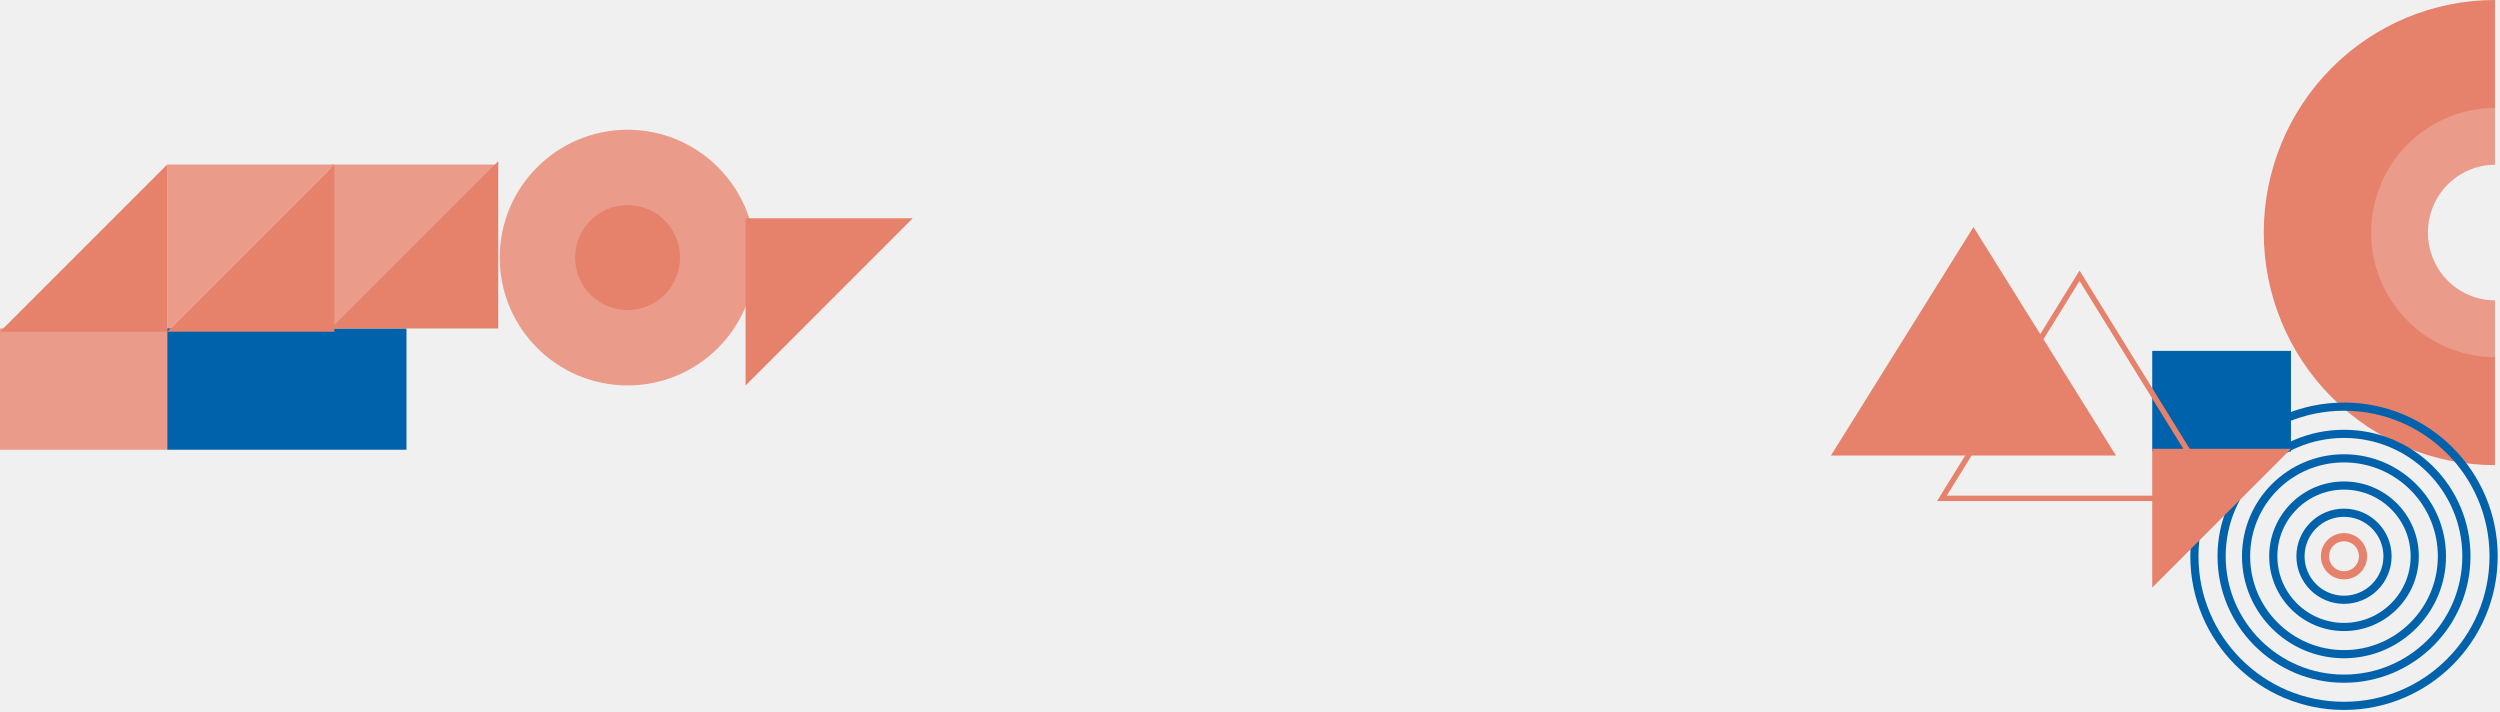
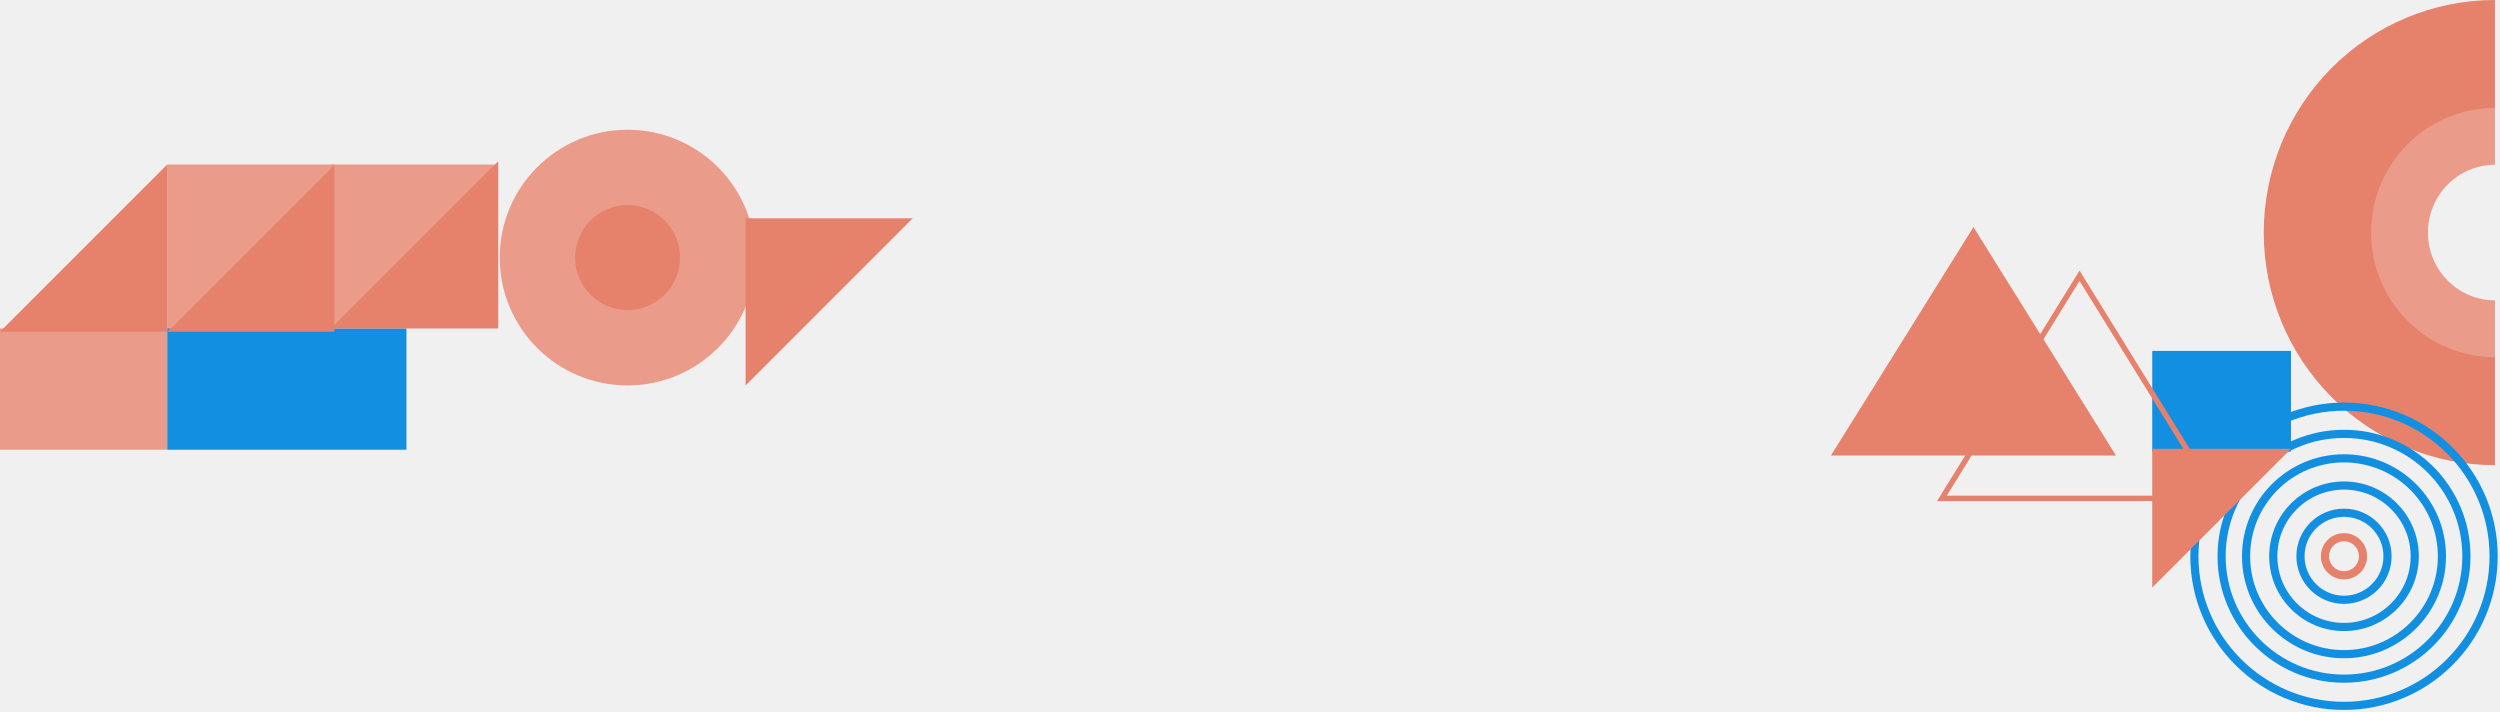
<svg xmlns="http://www.w3.org/2000/svg" fill="none" viewBox="0 0 1002 285" version="1.1" id="svg21">
  <g clip-path="url(#a)" id="g20">
    <path fill="#FDE68A" d="M132.693 132.957V65.953h67.003l-67.003 67.004Z" id="path1" style="fill:#eb9b89;fill-opacity:1" />
    <path fill="#FDE68A" d="M67.003 132.957V65.953h67.004l-67.004 67.004Z" id="path2" style="fill:#eb9b89;fill-opacity:1" />
-     <path fill="#F59E0B" d="M162.91 131.643H67.003v48.61h95.907v-48.61Z" id="path3" style="fill:#0062aa;fill-opacity:1" />
+     <path fill="#F59E0B" d="M162.91 131.643H67.003v48.61h95.907v-48.61Z" id="path3" style="fill:#138fe2;fill-opacity:1" />
    <path fill="#FDE68A" d="M67.004 131.643H0v48.61h67.004v-48.61Z" id="path4" style="fill:#eb9b89;fill-opacity:1" />
    <path fill="#FACC15" d="M134.007 65.953v67.004H67.003l67.004-67.004Z" id="path5" style="fill:#e6816b;fill-opacity:1" />
    <path fill="#FACC15" d="M67.004 65.953v67.004H0l67.004-67.004Zm132.692-1.313v67.004h-67.003l67.003-67.003Z" id="path6" style="fill:#e6816b;fill-opacity:1" />
    <path fill="#FDE68A" d="M251.535 52c-28.298 0-51.238 22.94-51.238 51.239 0 28.298 22.94 51.238 51.238 51.238s51.238-22.94 51.238-51.238-22.94-51.238-51.238-51.238Z" id="path7" style="fill:#eb9b89;fill-opacity:1" />
    <path fill="#FACC15" d="M251.535 82.216c-11.609 0-21.021 9.412-21.021 21.021 0 11.61 9.412 21.021 21.021 21.021s21.021-9.411 21.021-21.021c0-11.61-9.412-21.02-21.021-21.02Zm47.296 72.26V87.473h67.003l-67.003 67.003Z" id="path8" style="fill:#e6816b;fill-opacity:1" />
    <path fill="#FDE68A" d="M999.983 42.52c-13.301 0-26.057 5.34-35.462 14.848-9.405 9.507-14.688 22.401-14.688 35.847 0 13.445 5.283 26.339 14.688 35.847 9.405 9.507 22.161 14.848 35.462 14.848v-23.535a26.726 26.726 0 0 1-18.999-7.955c-5.039-5.094-7.87-12.002-7.87-19.205 0-7.204 2.831-14.112 7.87-19.206a26.724 26.724 0 0 1 18.999-7.955V42.52Z" id="path9" style="fill:#eb9b89;fill-opacity:1" />
    <path fill="#FACC15" d="M999.982 0c-24.577 0-48.147 9.82-65.526 27.302-17.379 17.48-27.142 41.19-27.142 65.912 0 24.721 9.763 48.431 27.142 65.912 17.379 17.48 40.949 27.301 65.526 27.301v-43.274a49.5 49.5 0 0 1-35.106-14.627c-9.31-9.365-14.541-22.068-14.541-35.312 0-13.245 5.231-25.948 14.541-35.313a49.502 49.502 0 0 1 35.106-14.627V0Z" id="path10" style="fill:#e6816b;fill-opacity:1" />
-     <path stroke="#F59E0B" stroke-width="3.271" d="M939.475 162.988c-33.116 0-59.962 26.846-59.962 59.962s26.846 59.962 59.962 59.962 59.962-26.846 59.962-59.962-26.846-59.962-59.962-59.962Z" id="path11" style="stroke:#0062aa;stroke-opacity:1" />
-     <path stroke="#F59E0B" stroke-width="3.271" d="M939.476 173.89c-27.095 0-49.06 21.965-49.06 49.06 0 27.095 21.965 49.06 49.06 49.06 27.095 0 49.06-21.965 49.06-49.06 0-27.095-21.965-49.06-49.06-49.06Z" id="path12" style="stroke:#0062aa;stroke-opacity:1" />
-     <path stroke="#F59E0B" stroke-width="3.271" d="M939.475 183.702c-21.676 0-39.248 17.572-39.248 39.247 0 21.676 17.572 39.248 39.248 39.248s39.248-17.572 39.248-39.248c0-21.675-17.572-39.247-39.248-39.247Z" id="path13" style="stroke:#0062aa;stroke-opacity:1" />
-     <path stroke="#F59E0B" stroke-width="3.271" d="M939.476 194.604c-15.655 0-28.346 12.69-28.346 28.345s12.691 28.346 28.346 28.346 28.346-12.691 28.346-28.346-12.691-28.345-28.346-28.345Z" id="path14" style="stroke:#0062aa;stroke-opacity:1" />
-     <path stroke="#F59E0B" stroke-width="3.271" d="M939.475 205.506c-9.634 0-17.444 7.809-17.444 17.443s7.81 17.444 17.444 17.444 17.443-7.81 17.443-17.444-7.809-17.443-17.443-17.443Z" id="path15" style="stroke:#0062aa;stroke-opacity:1" />
+     <path stroke="#F59E0B" stroke-width="3.271" d="M939.475 162.988c-33.116 0-59.962 26.846-59.962 59.962s26.846 59.962 59.962 59.962 59.962-26.846 59.962-59.962-26.846-59.962-59.962-59.962Z" id="path11" style="stroke:#138fe2;stroke-opacity:1" />
+     <path stroke="#F59E0B" stroke-width="3.271" d="M939.476 173.89c-27.095 0-49.06 21.965-49.06 49.06 0 27.095 21.965 49.06 49.06 49.06 27.095 0 49.06-21.965 49.06-49.06 0-27.095-21.965-49.06-49.06-49.06Z" id="path12" style="stroke:#138fe2;stroke-opacity:1" />
+     <path stroke="#F59E0B" stroke-width="3.271" d="M939.475 183.702c-21.676 0-39.248 17.572-39.248 39.247 0 21.676 17.572 39.248 39.248 39.248s39.248-17.572 39.248-39.248c0-21.675-17.572-39.247-39.248-39.247Z" id="path13" style="stroke:#138fe2;stroke-opacity:1" />
+     <path stroke="#F59E0B" stroke-width="3.271" d="M939.476 194.604c-15.655 0-28.346 12.69-28.346 28.345s12.691 28.346 28.346 28.346 28.346-12.691 28.346-28.346-12.691-28.345-28.346-28.345Z" id="path14" style="stroke:#138fe2;stroke-opacity:1" />
+     <path stroke="#F59E0B" stroke-width="3.271" d="M939.475 205.506c-9.634 0-17.444 7.809-17.444 17.443s7.81 17.444 17.444 17.444 17.443-7.81 17.443-17.444-7.809-17.443-17.443-17.443Z" id="path15" style="stroke:#138fe2;stroke-opacity:1" />
    <path stroke="#FDE68A" stroke-width="3.271" d="M939.476 215.317a7.632 7.632 0 1 0 0 15.264 7.632 7.632 0 0 0 0-15.264Z" id="path16" style="stroke:#e6816b;stroke-opacity:1" />
-     <path fill="#F59E0B" d="M862.615 180.977h55.601v-40.338h-55.601v40.338Z" id="path17" style="fill:#0062aa;fill-opacity:1" />
+     <path fill="#F59E0B" d="M862.615 180.977h55.601v-40.338h-55.601v40.338Z" id="path17" style="fill:#138fe2;fill-opacity:1" />
    <path fill="#FACC15" d="M862.615 235.488v-55.601h55.601l-55.601 55.601Z" id="path18" style="fill:#e6816b;fill-opacity:1" />
    <path stroke="#FACC15" stroke-width="2.18" d="m778.311 199.75 55.165-89.232 55.166 89.232H778.311Z" id="path19" style="stroke:#e6816b;stroke-opacity:1" />
    <path fill="#FACC15" d="m790.958 91 57.122 91.578H733.837L790.958 91Z" id="path20" style="fill:#e6816b;fill-opacity:1" />
  </g>
  <defs id="defs21">
    <clipPath id="a">
      <path fill="#fff" d="M0 0h1002v285H0z" id="path21" />
    </clipPath>
  </defs>
</svg>
